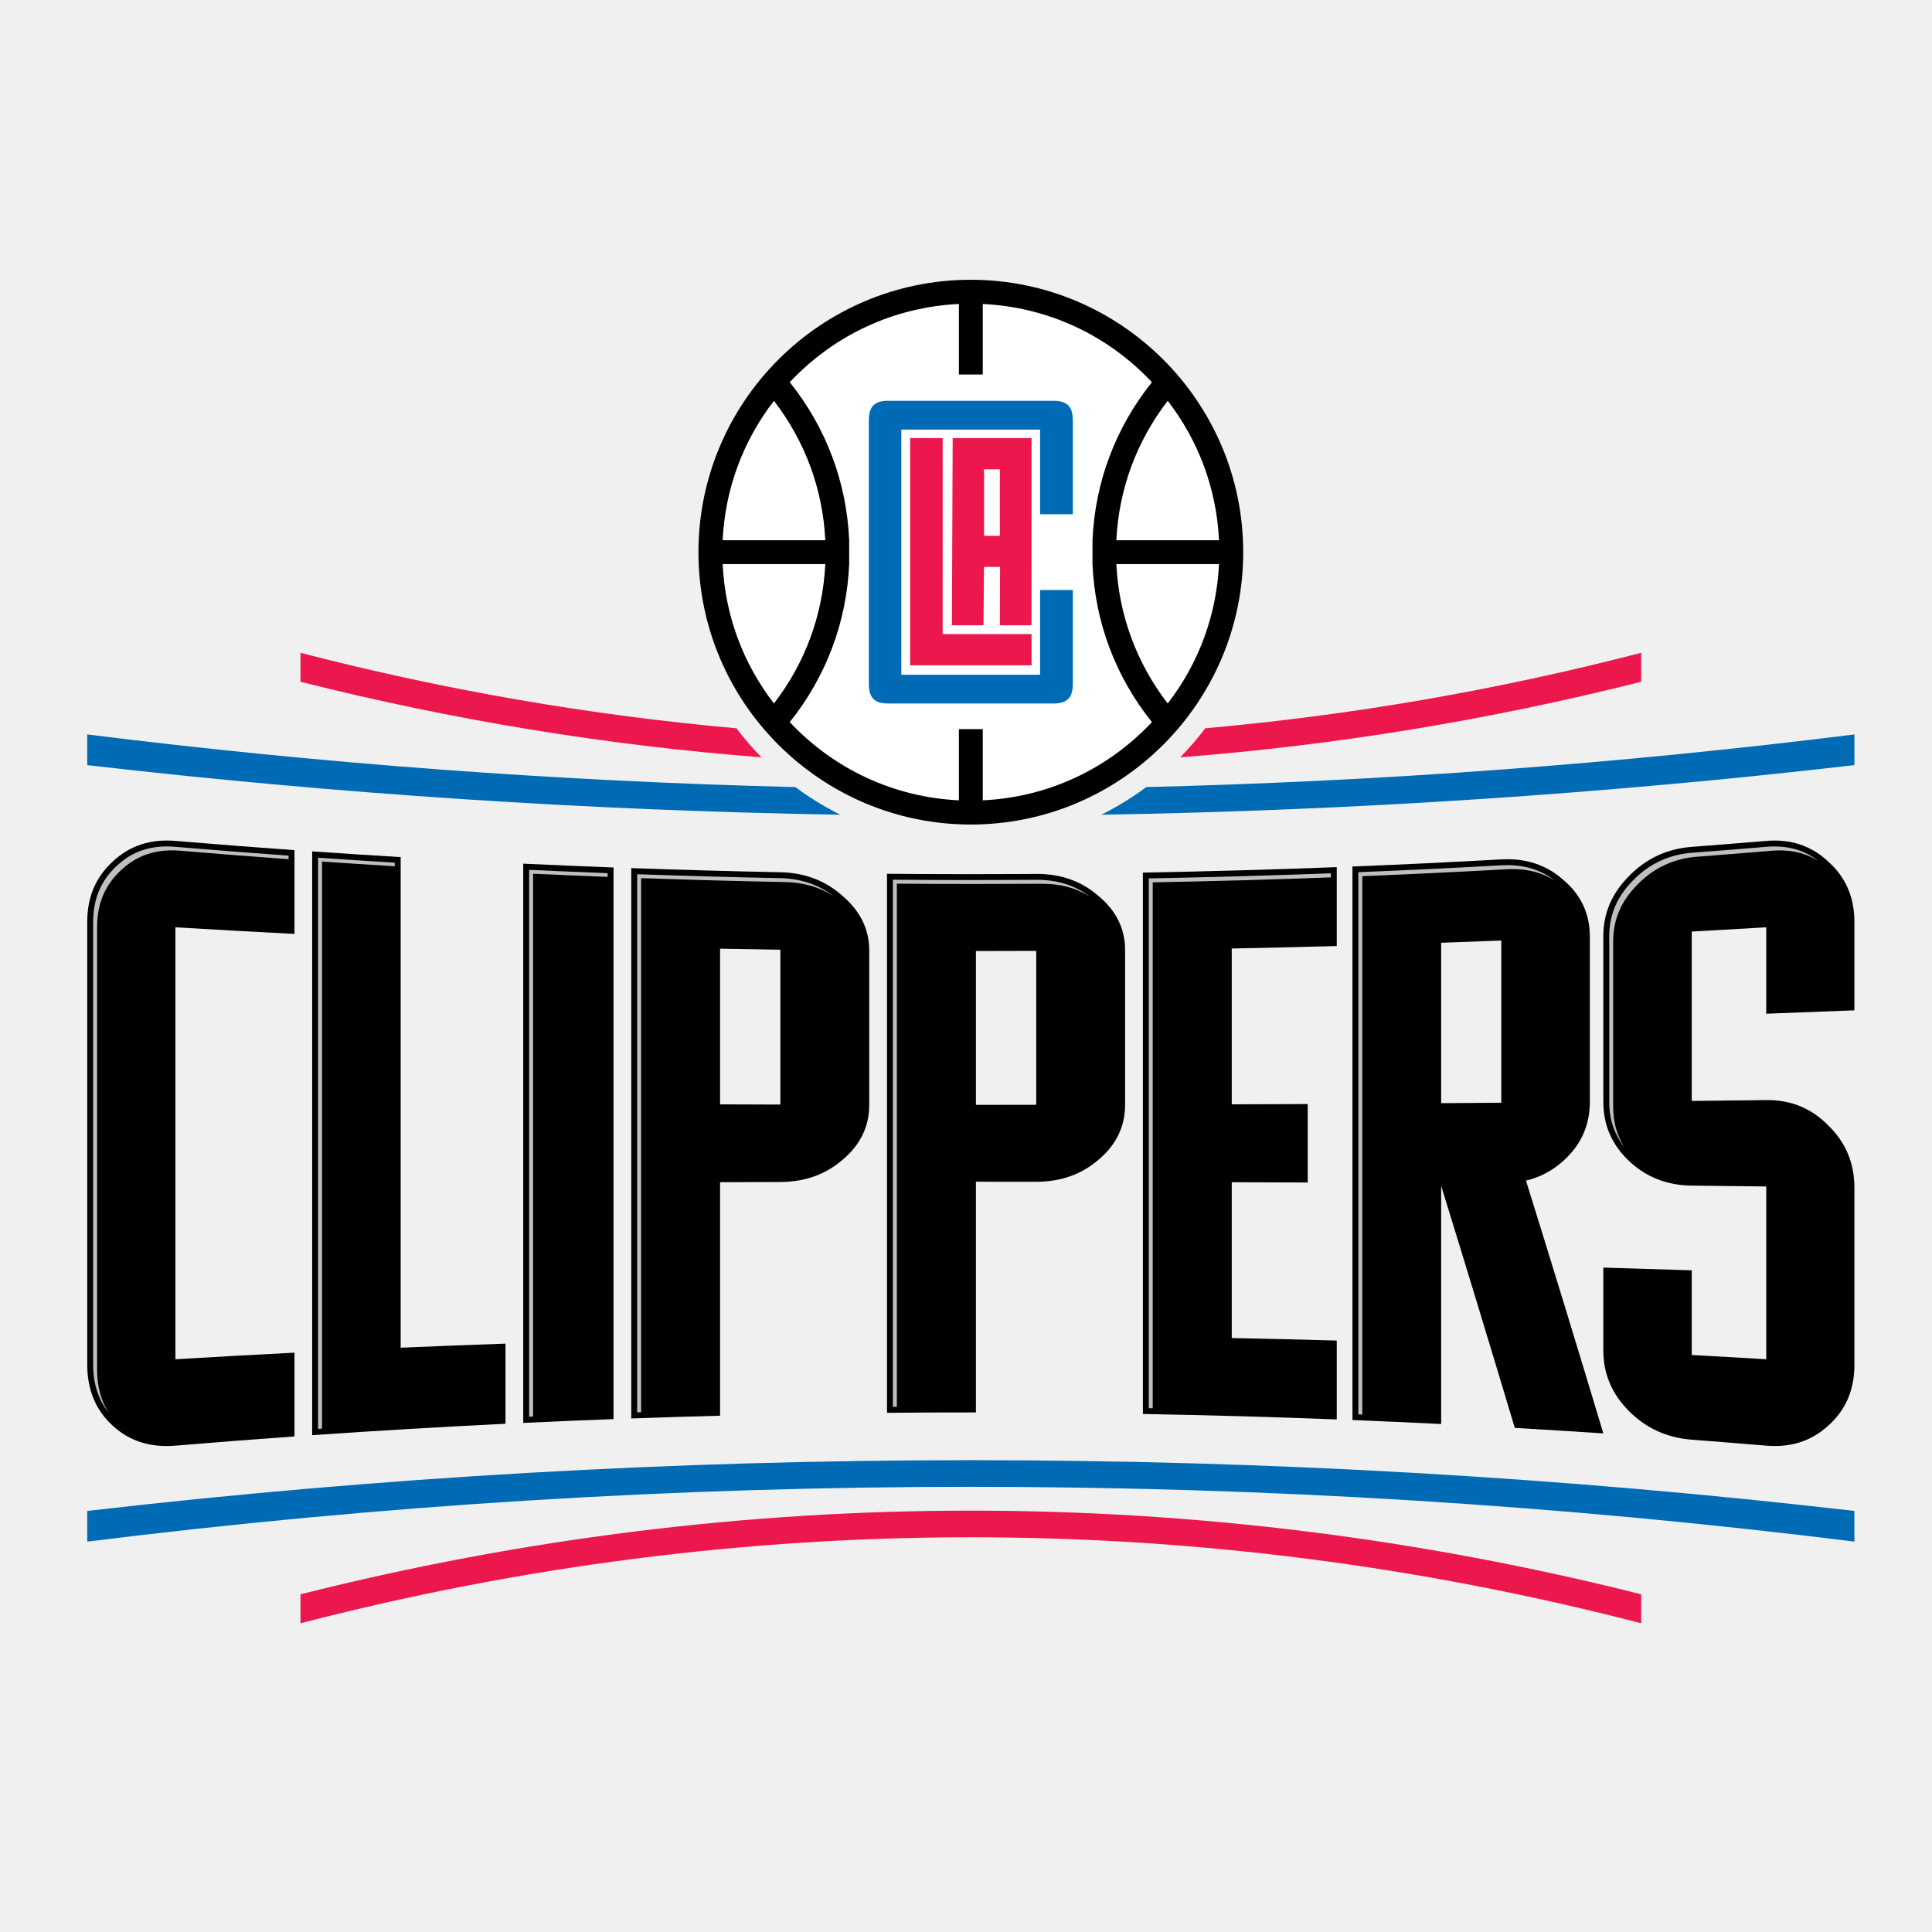
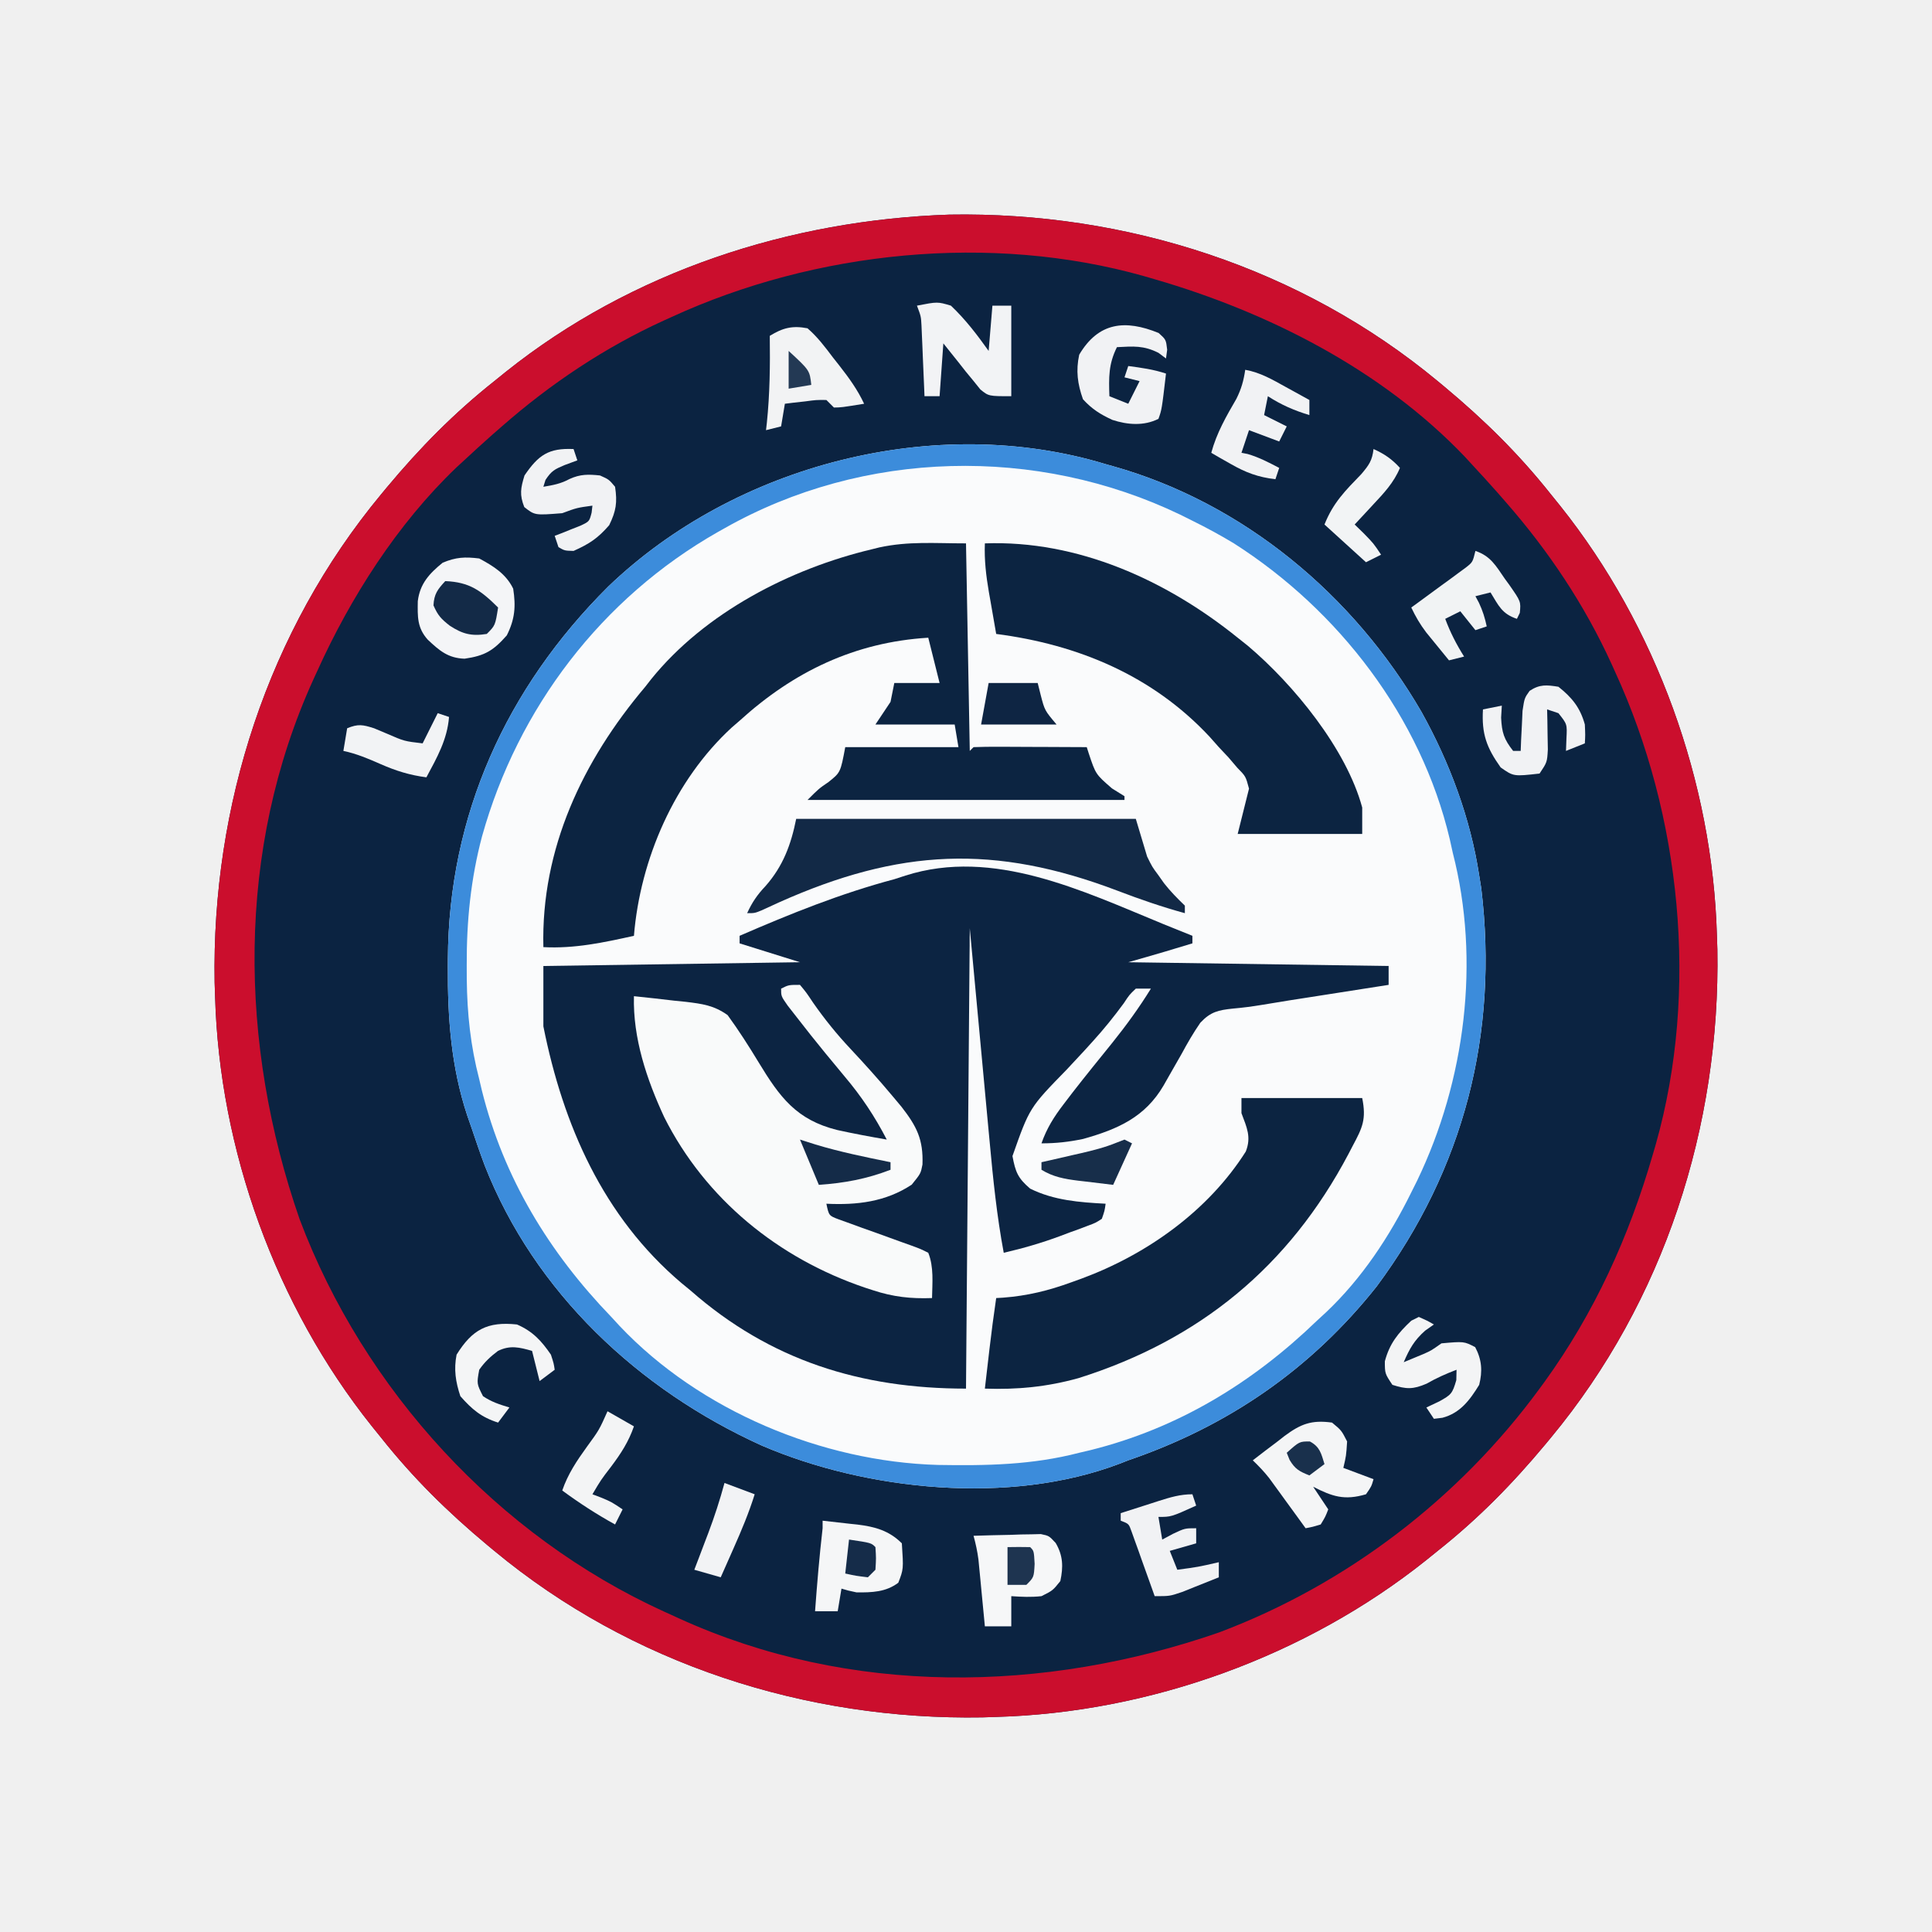
- <svg xmlns="http://www.w3.org/2000/svg" version="1.1" id="Layer_1" x="0px" y="0px" width="400px" height="400px" viewBox="0 0 400 400" enable-background="new 0 0 400 400" xml:space="preserve">
-   <g>
-     <path d="M23.341,178.375c-3.52,3.212-5.281,7.39-5.275,12.456v91.746c0.002,5.169,1.757,9.388,5.275,12.602   c3.508,3.223,7.846,4.563,12.979,4.13c8.208-0.688,16.424-1.328,24.649-1.912v-17.342c-8.225,0.419-16.441,0.873-24.649,1.367   c0-29.811,0-59.624,0-89.434c8.208,0.494,16.424,0.949,24.649,1.368v-17.342c-8.225-0.585-16.441-1.224-24.649-1.912   C31.189,173.667,26.856,175.061,23.341,178.375" />
-     <path d="M82.955,177.455c-6.109-0.366-12.218-0.761-18.323-1.184V297.14c13.326-0.925,26.668-1.714,40.024-2.366v-16.592   c-7.238,0.256-14.473,0.534-21.701,0.843V177.455z" />
-     <path d="M108.331,294.599c6.227-0.292,12.459-0.556,18.693-0.789c0-38.07,0-76.142,0-114.208   c-6.234-0.234-12.466-0.498-18.693-0.791V294.599z" />
-     <path d="M161.564,180.59c-10.292-0.205-20.584-0.491-30.865-0.857v113.942c6.127-0.219,12.257-0.407,18.386-0.569v-48.345   c4.161-0.016,8.317-0.027,12.479-0.042c5.082-0.014,9.392-1.567,12.938-4.646c3.635-3.078,5.471-6.858,5.465-11.346v-31.905   c0-4.4-1.83-8.151-5.465-11.276C170.958,182.345,166.641,180.69,161.564,180.59 M161.564,228.688   c-4.161-0.013-8.321-0.025-12.479-0.042v-32.23c4.161,0.079,8.317,0.146,12.479,0.208V228.688z" />
-     <path d="M323.719,240.292c3.627-3.265,5.438-7.321,5.441-12.142v-34.217c0.002-4.726-1.811-8.653-5.441-11.712   c-3.533-3.169-7.824-4.571-12.892-4.292c-10.265,0.573-20.536,1.064-30.817,1.474v114.601c6.125,0.244,12.248,0.52,18.367,0.819   v-49.321c5.086,16.481,10.166,33.174,15.246,50.133c6.114,0.35,12.226,0.729,18.331,1.134c-5.334-17.763-10.67-35.17-16.011-52.326   C318.838,243.717,321.451,242.387,323.719,240.292 M298.377,195.191c4.151-0.146,8.304-0.304,12.45-0.465   c-0.002,11.191-0.002,22.389,0,33.583c-4.146,0.033-8.299,0.064-12.45,0.092V195.191z" />
-     <path d="M214.54,180.936c-10.3,0.07-20.596,0.059-30.894-0.03v111.599c6.136-0.054,12.27-0.081,18.406-0.076v-47.764   c4.163,0,8.324,0.002,12.487,0.008c5.079,0.003,9.392-1.523,12.94-4.599c3.646-3.073,5.461-6.865,5.461-11.366   c0-10.663,0-21.325,0-31.988c0-4.416-1.822-8.14-5.461-11.171C223.93,182.426,219.621,180.898,214.54,180.936 M214.54,228.738   c-4.163,0.002-8.322,0.006-12.487,0.006v-31.843c4.163-0.002,8.324-0.009,12.487-0.032V228.738z" />
-     <path d="M236.621,292.748c13.389,0.242,26.771,0.616,40.141,1.131v-16.335c-7.243-0.202-14.491-0.37-21.743-0.512v-32.261   c4.158,0.018,11.58,0.034,15.732,0.052c0.002-5.412,0.002-10.826,0-16.239c-4.152,0.021-11.574,0.038-15.732,0.055v-32.261   c7.254-0.142,14.5-0.312,21.743-0.511v-16.336c-13.369,0.512-26.754,0.889-40.141,1.131   C236.621,218.024,236.621,255.385,236.621,292.748" />
-     <path d="M383.935,209.182v-18.351c-0.003-5.07-1.806-9.244-5.417-12.444c-3.515-3.317-7.796-4.706-12.834-4.285   c-5.14,0.429-10.279,0.841-15.425,1.231c-5.149,0.391-9.484,2.432-13.011,6.073c-3.53,3.548-5.293,7.664-5.295,12.395v34.323   c0,4.83,1.767,8.877,5.295,12.223c3.526,3.343,7.867,5.069,13.011,5.123c5.146,0.056,10.287,0.117,15.425,0.177   c0,11.926,0,23.849,0,35.774c-5.14-0.311-10.279-0.601-15.425-0.88v-17.535c-6.096-0.198-12.198-0.385-18.306-0.561v17.162   c0,4.829,1.767,8.981,5.295,12.532c3.526,3.553,7.867,5.544,13.011,5.934c5.146,0.392,10.287,0.802,15.425,1.234   c5.045,0.424,9.322-0.92,12.834-4.144c3.609-3.204,5.417-7.418,5.417-12.587V245.88c-0.003-5.07-1.806-9.388-5.417-12.872   c-3.515-3.59-7.796-5.307-12.834-5.246c-5.14,0.063-10.279,0.12-15.425,0.177V192.87c5.146-0.281,10.287-0.574,15.425-0.88   c0,5.959,0,11.922,0,17.885C371.773,209.653,377.855,209.423,383.935,209.182" />
-     <g>
-       <path fill="#BDBFC1" d="M37.327,176.135c7.226,0.608,14.769,1.196,22.418,1.751v-0.735c-7.817-0.56-15.732-1.177-23.528-1.831    c-0.573-0.051-1.14-0.075-1.683-0.075c-4.1,0-7.487,1.315-10.354,4.018c-3.253,2.969-4.896,6.858-4.893,11.567v91.746    c0.002,3.879,1.069,7.189,3.182,9.876c-1.57-2.493-2.364-5.438-2.367-8.788v-91.746c-0.005-4.787,1.668-8.744,4.979-11.768    c2.92-2.751,6.367-4.09,10.541-4.09C36.176,176.061,36.749,176.087,37.327,176.135" />
-       <path fill="#BDBFC1" d="M81.732,179.353v-0.747c-5.296-0.321-10.638-0.666-15.879-1.025v118.25l0.816-0.055v-117.4l0.146,0.012    C71.63,178.717,76.648,179.042,81.732,179.353" />
-       <path fill="#BDBFC1" d="M125.802,181.549v-0.772c-5.324-0.203-10.789-0.431-16.249-0.685v113.225l0.815-0.034V180.895l0.142,0.006    C115.466,181.13,120.61,181.348,125.802,181.549" />
-       <path fill="#BDBFC1" d="M162.632,182.627c3.699,0.075,7.003,1.028,9.859,2.842c-3.085-2.344-6.76-3.574-10.951-3.657    c-9.834-0.197-19.799-0.469-29.62-0.813v111.414l0.817-0.029V181.805l0.139,0.004C142.739,182.156,152.75,182.431,162.632,182.627    " />
-       <path fill="#BDBFC1" d="M313.161,179.933c3.318,0,6.207,0.782,8.76,2.384c-2.805-2.152-6.039-3.2-9.846-3.2    c-0.389,0-0.783,0.011-1.181,0.033c-9.728,0.543-19.704,1.023-29.661,1.428v112.253l0.815,0.035V181.405l0.131-0.005    c10.044-0.408,20.066-0.892,29.785-1.435C312.372,179.943,312.772,179.933,313.161,179.933" />
-       <path fill="#BDBFC1" d="M202.109,183.019c4.514,0,9.065-0.015,13.524-0.045h0.166c3.774,0,7.034,0.88,9.887,2.684    c-3.095-2.353-6.697-3.5-10.974-3.5h-0.165c-4.536,0.031-9.087,0.046-13.526,0.046c-5.303,0-10.738-0.022-16.151-0.065v109.132    l0.815-0.004V182.952l0.136,0.002C191.239,182.998,196.72,183.019,202.109,183.019" />
-       <path fill="#BDBFC1" d="M275.539,180.801c-12.463,0.471-25.146,0.826-37.696,1.062V291.55l0.816,0.015V182.683l0.134-0.002    c12.143-0.227,24.506-0.572,36.746-1.027V180.801z" />
-       <path fill="#BDBFC1" d="M366.849,176.136c0.55-0.045,1.102-0.07,1.638-0.07c3,0,5.637,0.717,7.985,2.178    c-2.607-2.013-5.591-2.994-9.073-2.994c-0.523,0-1.067,0.021-1.613,0.067c-5.116,0.43-10.309,0.846-15.433,1.234    c-4.797,0.362-8.91,2.282-12.226,5.704c-3.332,3.348-4.95,7.122-4.95,11.547v34.322c0,3.601,1.034,6.702,3.148,9.405    c-1.567-2.45-2.334-5.195-2.334-8.318v-34.324c0-4.496,1.647-8.336,5.026-11.735c3.365-3.47,7.536-5.417,12.402-5.783    C356.524,176.981,361.716,176.567,366.849,176.136" />
-     </g>
-     <path fill="#006BB5" d="M18.065,319.177c121.202-15.13,244.668-15.13,365.869,0v-6.354c-121.201-14.011-244.667-14.011-365.869,0   V319.177z" />
-     <path fill="#EC174C" d="M62.213,336.079c91.625-23.738,185.953-23.738,277.574,0v-5.995c-91.625-23.093-185.949-23.097-277.574,0   C62.216,332.083,62.216,334.079,62.213,336.079" />
-     <path fill="#006BB5" d="M164.668,162.955c-49.036-1.202-98.003-4.831-146.603-10.896v6.352   c51.68,5.975,103.771,9.391,155.921,10.271C170.701,167.045,167.582,165.133,164.668,162.955" />
-     <path fill="#006BB5" d="M237.332,162.955c-2.913,2.178-6.034,4.09-9.317,5.726c52.148-0.879,104.24-4.295,155.92-10.271v-6.352   C335.335,158.125,286.368,161.753,237.332,162.955" />
-     <path fill="#EC174C" d="M152.467,150.782c-30.247-2.693-60.393-7.892-90.253-15.626c0.002,2.002,0.002,3.997,0,5.997   c31.564,7.956,63.448,13.168,95.434,15.642C155.794,154.906,154.062,152.899,152.467,150.782" />
-     <path fill="#EC174C" d="M249.531,150.784c-1.594,2.117-3.328,4.122-5.18,6.01c31.985-2.473,63.872-7.687,95.436-15.642v-5.996   C309.927,142.892,279.778,148.091,249.531,150.784" />
-     <path fill="#FFFFFF" d="M144.605,114.317c0-31.147,25.249-56.396,56.396-56.396c31.145,0,56.393,25.249,56.393,56.396   s-25.248,56.396-56.393,56.396C169.854,170.713,144.605,145.464,144.605,114.317" />
-     <path d="M200.999,57.923c-31.094,0-56.393,25.299-56.393,56.396c0,31.094,25.299,56.393,56.393,56.393   c31.098,0,56.396-25.299,56.396-56.393C257.395,83.222,232.097,57.923,200.999,57.923 M241.766,82.984   c6.451,8.371,10.114,18.333,10.617,28.862h-21.251C231.631,101.329,235.304,91.364,241.766,82.984 M160.236,82.984   c6.461,8.379,10.131,18.344,10.632,28.862h-21.25C150.118,101.318,153.784,91.355,160.236,82.984 M160.236,145.65   c-6.453-8.371-10.118-18.333-10.617-28.861h21.25C170.367,127.308,166.695,137.271,160.236,145.65 M203.472,165.699v-14.736h-4.943   v14.736c-13.387-0.637-25.801-6.378-35.02-16.195c7.534-9.406,11.784-20.707,12.305-32.715v-4.943   c-0.521-12.009-4.771-23.308-12.305-32.715c9.219-9.816,21.632-15.558,35.02-16.194v14.602h4.943V62.937   c13.387,0.636,25.802,6.375,35.021,16.194c-7.535,9.407-11.784,20.707-12.305,32.715v4.943c0.521,12.008,4.77,23.309,12.305,32.715   C229.273,159.323,216.858,165.063,203.472,165.699 M241.766,145.65c-6.462-8.379-10.135-18.344-10.634-28.861h21.251   C251.88,127.317,248.217,137.28,241.766,145.65" />
-     <polygon fill="#EC174C" points="188.437,90.697 188.437,137.747 213.573,137.747 213.573,131.278 195.164,131.278 195.164,90.697     " />
-     <path fill="#006BB5" d="M222.12,106.46V87.072c0-2.904-1.17-4.088-4.035-4.088h-34.218c-2.831,0-3.986,1.184-3.986,4.088v54.49   c0,2.905,1.156,4.088,3.986,4.088h34.218c2.865,0,4.035-1.184,4.035-4.088v-19.409h-6.78v17.547h-28.73V88.935h28.73v17.526H222.12   z" />
-     <path fill="#EC174C" d="M213.563,129.457l0.01-38.76h-16.332l-0.16,38.76h6.542l0.105-12.081h3.325l-0.048,12.081H213.563z    M207.008,110.928h-3.277V97.165h3.277V110.928z" />
-   </g>
+ <svg xmlns="http://www.w3.org/2000/svg" version="1.1" width="512" height="512">
+   <path d="M0 0 C46.839 -0.803 93.185 14.112 129.375 44.121 C129.968 44.613 130.562 45.105 131.173 45.611 C141.692 54.385 150.839 63.364 159.375 74.121 C160.603 75.641 160.603 75.641 161.855 77.191 C187.277 109.041 202.25 150.424 203.375 191.121 C203.415 192.317 203.455 193.514 203.496 194.746 C204.299 241.586 189.384 287.931 159.375 324.121 C158.637 325.011 158.637 325.011 157.885 325.919 C149.111 336.438 140.132 345.585 129.375 354.121 C128.362 354.94 127.349 355.758 126.305 356.602 C94.455 382.023 53.072 396.996 12.375 398.121 C11.179 398.161 9.982 398.201 8.75 398.242 C-38.089 399.045 -84.435 384.13 -120.625 354.121 C-121.218 353.629 -121.812 353.138 -122.423 352.631 C-132.942 343.857 -142.089 334.879 -150.625 324.121 C-151.444 323.108 -152.262 322.095 -153.105 321.051 C-178.527 289.201 -193.5 247.818 -194.625 207.121 C-194.665 205.925 -194.705 204.729 -194.746 203.496 C-195.549 156.657 -180.634 110.311 -150.625 74.121 C-149.887 73.231 -149.887 73.231 -149.135 72.323 C-140.361 61.804 -131.382 52.657 -120.625 44.121 C-119.612 43.303 -118.599 42.484 -117.555 41.641 C-84.245 15.053 -42.313 1.413 0 0 Z " fill="#0B2341" transform="translate(251.625,56.87891)" />
+   <path d="M0 0 C0.648 0.182 1.297 0.364 1.965 0.551 C36.617 10.304 65.774 34.768 83.688 65.625 C91.144 78.997 96.693 93.845 99 109 C99.273 110.696 99.273 110.696 99.551 112.426 C104.167 150.926 94.925 186.808 71.852 217.895 C54.449 239.852 32.43 254.956 6 264 C5.218 264.306 4.435 264.611 3.629 264.926 C-25.263 275.908 -63.203 272.097 -91.118 260.089 C-123.742 245.318 -151.333 219.544 -164.552 185.845 C-165.771 182.586 -166.896 179.299 -168 176 C-168.391 174.877 -168.781 173.754 -169.184 172.598 C-173.451 159.7 -174.388 146.767 -174.312 133.25 C-174.31 132.55 -174.308 131.851 -174.306 131.13 C-174.118 93.037 -158.853 59.372 -131.855 32.487 C-98.144 0.068 -45.027 -13.672 0 0 Z " fill="#FAFBFC" transform="translate(293,123)" />
+   <path d="M0 0 C2.601 1.067 5.208 2.117 7.821 3.157 C7.821 3.817 7.821 4.477 7.821 5.157 C6.3 5.616 4.779 6.075 3.258 6.532 C2.411 6.788 1.564 7.043 0.692 7.306 C-2.592 8.28 -5.886 9.217 -9.179 10.157 C13.591 10.487 36.361 10.817 59.821 11.157 C59.821 12.807 59.821 14.457 59.821 16.157 C58.722 16.329 57.623 16.5 56.491 16.677 C52.372 17.319 48.253 17.965 44.135 18.611 C42.36 18.889 40.585 19.167 38.81 19.443 C37.951 19.577 37.092 19.711 36.207 19.849 C35.36 19.981 34.512 20.113 33.639 20.249 C31.151 20.643 28.666 21.056 26.181 21.47 C23.64 21.89 21.175 22.214 18.604 22.437 C14.709 22.847 12.639 23.28 9.918 26.198 C8.066 28.879 6.49 31.602 4.946 34.47 C3.867 36.363 2.787 38.255 1.703 40.146 C0.951 41.47 0.951 41.47 0.184 42.821 C-4.708 51.204 -11.928 54.401 -21.113 56.982 C-24.919 57.779 -28.273 58.157 -32.179 58.157 C-30.775 54.147 -28.881 51.152 -26.304 47.782 C-25.507 46.737 -24.709 45.692 -23.886 44.615 C-20.462 40.213 -16.944 35.885 -13.439 31.548 C-9.731 26.93 -6.295 22.2 -3.179 17.157 C-4.499 17.157 -5.819 17.157 -7.179 17.157 C-8.891 18.79 -8.891 18.79 -10.367 21.032 C-12.95 24.552 -15.618 27.862 -18.554 31.095 C-19.691 32.348 -19.691 32.348 -20.851 33.626 C-22.393 35.302 -23.945 36.969 -25.508 38.626 C-35.339 48.698 -35.339 48.698 -39.867 61.532 C-39.066 65.756 -38.451 67.365 -35.179 70.157 C-28.873 73.285 -22.114 73.782 -15.179 74.157 C-15.445 76.042 -15.445 76.042 -16.179 78.157 C-17.818 79.222 -17.818 79.222 -19.933 80.009 C-20.706 80.303 -21.479 80.597 -22.275 80.9 C-23.089 81.191 -23.903 81.482 -24.742 81.782 C-25.529 82.082 -26.316 82.381 -27.127 82.689 C-32.084 84.536 -37.026 85.965 -42.179 87.157 C-44.001 77.419 -45.003 67.652 -45.906 57.798 C-46.043 56.341 -46.18 54.884 -46.317 53.427 C-46.817 48.087 -47.311 42.747 -47.804 37.407 C-49.475 19.464 -49.475 19.464 -51.179 1.157 C-51.509 41.417 -51.839 81.677 -52.179 123.157 C-79.968 123.157 -104.049 115.723 -125.179 97.157 C-125.985 96.495 -126.791 95.832 -127.621 95.15 C-148.362 77.557 -158.948 53.314 -164.179 27.157 C-164.179 21.877 -164.179 16.597 -164.179 11.157 C-141.739 10.827 -119.299 10.497 -96.179 10.157 C-101.459 8.507 -106.739 6.857 -112.179 5.157 C-112.179 4.497 -112.179 3.837 -112.179 3.157 C-98.688 -2.695 -85.395 -8.062 -71.179 -11.843 C-70.204 -12.16 -69.228 -12.477 -68.222 -12.803 C-44.943 -20.234 -21.271 -8.732 0 0 Z " fill="#0C2442" transform="translate(308.1794,244.8425)" />
+   <path d="M0 0 C46.839 -0.803 93.185 14.112 129.375 44.121 C129.968 44.613 130.562 45.105 131.173 45.611 C141.692 54.385 150.839 63.364 159.375 74.121 C160.603 75.641 160.603 75.641 161.855 77.191 C187.277 109.041 202.25 150.424 203.375 191.121 C203.415 192.317 203.455 193.514 203.496 194.746 C204.299 241.586 189.384 287.931 159.375 324.121 C158.637 325.011 158.637 325.011 157.885 325.919 C149.111 336.438 140.132 345.585 129.375 354.121 C128.362 354.94 127.349 355.758 126.305 356.602 C94.455 382.023 53.072 396.996 12.375 398.121 C11.179 398.161 9.982 398.201 8.75 398.242 C-38.089 399.045 -84.435 384.13 -120.625 354.121 C-121.218 353.629 -121.812 353.138 -122.423 352.631 C-132.942 343.857 -142.089 334.879 -150.625 324.121 C-151.444 323.108 -152.262 322.095 -153.105 321.051 C-178.527 289.201 -193.5 247.818 -194.625 207.121 C-194.665 205.925 -194.705 204.729 -194.746 203.496 C-195.549 156.657 -180.634 110.311 -150.625 74.121 C-149.887 73.231 -149.887 73.231 -149.135 72.323 C-140.361 61.804 -131.382 52.657 -120.625 44.121 C-119.612 43.303 -118.599 42.484 -117.555 41.641 C-84.245 15.053 -42.313 1.413 0 0 Z M-73.625 27.121 C-74.281 27.417 -74.938 27.713 -75.614 28.018 C-91.288 35.159 -105.684 44.769 -118.625 56.121 C-119.485 56.871 -120.345 57.622 -121.23 58.395 C-123.725 60.606 -126.183 62.851 -128.625 65.121 C-129.29 65.732 -129.955 66.343 -130.641 66.973 C-146.307 81.939 -158.759 101.464 -167.625 121.121 C-167.927 121.779 -168.23 122.436 -168.542 123.114 C-189.146 168.378 -188.331 219.859 -172.223 266.23 C-155.16 311.533 -119.738 350.122 -75.614 370.224 C-74.957 370.52 -74.301 370.816 -73.625 371.121 C-72.967 371.424 -72.31 371.726 -71.632 372.038 C-26.368 392.642 25.113 391.827 71.484 375.719 C105.268 362.995 135.075 340.194 156.375 311.121 C156.791 310.555 157.207 309.988 157.636 309.405 C170.941 291.019 180.07 270.857 186.375 249.121 C186.645 248.194 186.916 247.266 187.194 246.311 C198.665 205.739 193.877 159.173 176.375 121.121 C176.079 120.465 175.783 119.809 175.478 119.132 C168.337 103.458 158.727 89.062 147.375 76.121 C146.625 75.261 145.875 74.401 145.102 73.516 C142.89 71.021 140.645 68.563 138.375 66.121 C137.764 65.456 137.153 64.791 136.523 64.105 C114.563 41.117 84.519 25.865 54.375 17.121 C52.984 16.716 52.984 16.716 51.565 16.302 C10.992 4.831 -35.573 9.62 -73.625 27.121 Z " fill="#CB0E2D" transform="translate(251.625,56.87891)" />
+   <path d="M0 0 C0.33 18.15 0.66 36.3 1 55 C1.33 54.67 1.66 54.34 2 54 C4.219 53.912 6.44 53.893 8.66 53.902 C9.657 53.904 9.657 53.904 10.674 53.907 C12.803 53.912 14.933 53.925 17.062 53.938 C18.503 53.943 19.944 53.947 21.385 53.951 C24.923 53.962 28.462 53.979 32 54 C32.174 54.543 32.348 55.087 32.527 55.647 C34.37 61.19 34.37 61.19 38.688 64.938 C39.781 65.618 40.874 66.299 42 67 C42 67.33 42 67.66 42 68 C14.28 68 -13.44 68 -42 68 C-39 65 -39 65 -36.438 63.25 C-33.26 60.709 -33.26 60.709 -32 54 C-22.1 54 -12.2 54 -2 54 C-2.495 51.03 -2.495 51.03 -3 48 C-9.93 48 -16.86 48 -24 48 C-22.68 46.02 -21.36 44.04 -20 42 C-19.67 40.35 -19.34 38.7 -19 37 C-15.04 37 -11.08 37 -7 37 C-7.99 33.04 -8.98 29.08 -10 25 C-29.47 26.18 -45.712 34.007 -60 47 C-60.694 47.601 -61.387 48.201 -62.102 48.82 C-77.261 62.771 -86.337 83.713 -88 104 C-96.04 105.78 -103.71 107.436 -112 107 C-112.652 80.921 -101.566 57.581 -85 38 C-84.483 37.337 -83.966 36.675 -83.434 35.992 C-69.214 18.387 -46.643 6.722 -24.938 1.562 C-24.279 1.398 -23.621 1.234 -22.943 1.065 C-15.133 -0.605 -8.361 0 0 0 Z " fill="#0C2441" transform="translate(256,144)" />
+   <path d="M0 0 C0.648 0.182 1.297 0.364 1.965 0.551 C36.617 10.304 65.774 34.768 83.688 65.625 C91.144 78.997 96.693 93.845 99 109 C99.273 110.696 99.273 110.696 99.551 112.426 C104.167 150.926 94.925 186.808 71.852 217.895 C54.449 239.852 32.43 254.956 6 264 C5.218 264.306 4.435 264.611 3.629 264.926 C-25.263 275.908 -63.203 272.097 -91.118 260.089 C-123.742 245.318 -151.333 219.544 -164.552 185.845 C-165.771 182.586 -166.896 179.299 -168 176 C-168.391 174.877 -168.781 173.754 -169.184 172.598 C-173.451 159.7 -174.388 146.767 -174.312 133.25 C-174.31 132.55 -174.308 131.851 -174.306 131.13 C-174.118 93.037 -158.853 59.372 -131.855 32.487 C-98.144 0.068 -45.027 -13.672 0 0 Z M-101 17 C-101.584 17.328 -102.167 17.655 -102.769 17.993 C-133.583 35.512 -155.749 64.637 -165.25 98.625 C-168.249 109.91 -169.367 121.153 -169.312 132.812 C-169.309 134.036 -169.306 135.259 -169.302 136.519 C-169.192 145.704 -168.313 154.111 -166 163 C-165.658 164.458 -165.658 164.458 -165.309 165.945 C-159.508 189.215 -147.486 208.912 -131 226 C-130.272 226.791 -129.543 227.583 -128.793 228.398 C-107.518 250.897 -75.08 264.361 -44.453 265.223 C-31.617 265.444 -19.462 265.242 -7 262 C-6.028 261.772 -5.056 261.544 -4.055 261.309 C19.215 255.508 38.912 243.486 56 227 C56.791 226.272 57.583 225.543 58.398 224.793 C67.921 215.788 75.219 204.712 81 193 C81.513 191.973 82.026 190.945 82.555 189.887 C95.302 163.41 99.365 131.597 92 103 C91.6 101.188 91.6 101.188 91.191 99.34 C83.551 67.045 61.793 38.74 34 21 C30.407 18.827 26.765 16.858 23 15 C21.973 14.487 20.945 13.974 19.887 13.445 C-18.282 -4.931 -64.173 -3.85 -101 17 Z " fill="#3C8CDB" transform="translate(293,123)" />
+   <path d="M0 0 C1.656 1.984 1.656 1.984 3.5 4.75 C6.535 9.091 9.751 13.082 13.375 16.938 C17.195 21.017 20.913 25.151 24.5 29.438 C25.294 30.385 26.088 31.332 26.906 32.309 C30.968 37.53 32.711 40.99 32.465 47.629 C32 50 32 50 29.625 52.938 C22.72 57.519 15.08 58.391 7 58 C7.664 61.167 7.664 61.167 10.285 62.151 C11.272 62.506 12.26 62.861 13.277 63.227 C14.348 63.618 15.418 64.01 16.521 64.414 C18.212 65.013 18.212 65.013 19.938 65.625 C22.155 66.429 24.373 67.234 26.59 68.039 C27.578 68.392 28.567 68.745 29.586 69.108 C32 70 32 70 34 71 C35.518 74.796 35.067 78.988 35 83 C29.404 83.205 24.72 82.701 19.375 80.938 C18.343 80.603 18.343 80.603 17.29 80.261 C-5.653 72.515 -25.029 56.827 -35.97 35.071 C-40.612 25.053 -44.298 14.128 -44 3 C-40.433 3.36 -36.873 3.77 -33.312 4.188 C-32.305 4.289 -31.298 4.39 -30.26 4.494 C-25.876 5.029 -22.809 5.423 -19.172 8.016 C-16.215 12.079 -13.54 16.265 -10.938 20.562 C-5.36 29.746 -0.956 35.78 9.881 38.466 C14.233 39.429 18.609 40.236 23 41 C19.824 34.852 16.277 29.526 11.812 24.25 C10.668 22.868 9.525 21.485 8.383 20.102 C7.817 19.419 7.252 18.736 6.669 18.032 C4.125 14.935 1.644 11.792 -0.812 8.625 C-2.029 7.067 -2.029 7.067 -3.27 5.477 C-5 3 -5 3 -5 1 C-3 0 -3 0 0 0 Z " fill="#F9FAFA" transform="translate(212,261)" />
+   <path d="M0 0 C10.56 0 21.12 0 32 0 C33.128 5.64 32.061 7.839 29.5 12.625 C29.131 13.334 28.762 14.042 28.383 14.772 C12.595 44.689 -11.137 64.126 -43.203 74.223 C-51.526 76.536 -59.375 77.3 -68 77 C-67.689 74.312 -67.376 71.625 -67.062 68.938 C-66.975 68.185 -66.888 67.433 -66.799 66.658 C-66.265 62.094 -65.67 57.546 -65 53 C-64.393 52.965 -63.787 52.93 -63.162 52.893 C-56.72 52.401 -51.116 51.026 -45.062 48.812 C-43.753 48.341 -43.753 48.341 -42.417 47.859 C-25.144 41.483 -8.855 29.956 1.148 14.168 C2.663 10.311 1.415 7.796 0 4 C0 2.68 0 1.36 0 0 Z " fill="#0C2441" transform="translate(329,291)" />
+   <path d="M0 0 C24.649 -0.89 48.095 9.763 67 25 C67.887 25.705 68.774 26.41 69.688 27.137 C81.842 37.411 95.8 54.47 100 70 C100 72.31 100 74.62 100 77 C89.11 77 78.22 77 67 77 C67.99 73.04 68.98 69.08 70 65 C69.131 61.737 69.131 61.737 66.875 59.438 C66.112 58.542 65.349 57.646 64.562 56.723 C63.294 55.375 63.294 55.375 62 54 C61.175 53.071 60.35 52.141 59.5 51.184 C44.396 35.023 24.683 26.809 3 24 C2.494 21.126 1.995 18.251 1.5 15.375 C1.357 14.567 1.214 13.759 1.066 12.926 C0.321 8.561 -0.173 4.448 0 0 Z " fill="#0C2441" transform="translate(261,144)" />
+   <path d="M0 0 C29.7 0 59.4 0 90 0 C90.99 3.3 91.98 6.6 93 10 C94.355 12.75 94.355 12.75 95.938 14.875 C96.454 15.606 96.971 16.337 97.504 17.09 C99.183 19.233 101.039 21.115 103 23 C103 23.66 103 24.32 103 25 C96.932 23.337 91.058 21.309 85.188 19.062 C52.531 6.649 27.29 7.921 -4.475 22.105 C-6.034 22.812 -7.591 23.525 -9.144 24.246 C-11 25 -11 25 -13 25 C-11.699 22.144 -10.284 20.078 -8.125 17.812 C-3.475 12.526 -1.369 6.843 0 0 Z " fill="#122946" transform="translate(211,217)" />
+   <path d="M0 0 C3.782 2.036 7.095 4.085 9 8 C9.731 12.719 9.462 16.077 7.312 20.375 C3.743 24.426 1.511 25.781 -3.875 26.562 C-8.254 26.421 -10.552 24.432 -13.652 21.508 C-16.482 18.342 -16.334 15.4 -16.281 11.32 C-15.719 6.681 -13.199 3.972 -9.688 1.125 C-6.161 -0.351 -3.796 -0.466 0 0 Z " fill="#F4F5F7" transform="translate(127,148)" />
+   <path d="M0 0 C2.5 2.062 2.5 2.062 4 5 C3.75 8.812 3.75 8.812 3 12 C5.64 12.99 8.28 13.98 11 15 C10.438 16.938 10.438 16.938 9 19 C3.262 20.688 0.09 19.597 -5 17 C-3.02 19.97 -3.02 19.97 -1 23 C-1.75 24.938 -1.75 24.938 -3 27 C-5.078 27.629 -5.078 27.629 -7 28 C-7.759 26.952 -8.519 25.904 -9.301 24.824 C-10.305 23.445 -11.308 22.066 -12.312 20.688 C-13.062 19.652 -13.062 19.652 -13.826 18.596 C-14.313 17.929 -14.799 17.262 -15.301 16.574 C-15.746 15.962 -16.191 15.349 -16.65 14.718 C-17.994 13.007 -19.431 11.504 -21 10 C-18.826 8.312 -16.639 6.651 -14.438 5 C-13.524 4.285 -13.524 4.285 -12.592 3.555 C-8.327 0.395 -5.483 -0.758 0 0 Z " fill="#F4F5F6" transform="translate(353,377)" />
+   <path d="M0 0 C3.271 -0.116 6.541 -0.187 9.812 -0.25 C10.741 -0.284 11.67 -0.317 12.627 -0.352 C13.966 -0.371 13.966 -0.371 15.332 -0.391 C16.565 -0.422 16.565 -0.422 17.823 -0.454 C20 0 20 0 21.762 1.899 C23.735 5.248 23.802 8.236 23 12 C21 14.5 21 14.5 18 16 C15.238 16.306 12.795 16.189 10 16 C10 18.64 10 21.28 10 24 C7.69 24 5.38 24 3 24 C2.917 23.123 2.917 23.123 2.832 22.228 C2.579 19.568 2.321 16.909 2.062 14.25 C1.975 13.33 1.888 12.409 1.799 11.461 C1.712 10.571 1.625 9.682 1.535 8.766 C1.457 7.949 1.378 7.132 1.297 6.29 C1.017 4.129 0.576 2.1 0 0 Z " fill="#F6F7F8" transform="translate(258,407)" />
+   <path d="M0 0 C2.398 0.256 4.792 0.53 7.188 0.812 C7.861 0.883 8.535 0.953 9.229 1.025 C13.872 1.592 17.623 2.623 21 6 C21.448 12.835 21.448 12.835 20.062 16.438 C16.768 18.933 13.058 19.035 9 19 C6.715 18.512 6.715 18.512 5 18 C4.67 19.98 4.34 21.96 4 24 C2.02 24 0.04 24 -2 24 C-1.466 16.646 -0.841 9.325 0 2 C0 1.34 0 0.68 0 0 Z " fill="#F5F6F7" transform="translate(218,403)" />
+   <path d="M0 0 C5.461 -1.057 5.461 -1.057 9 0 C12.855 3.647 15.926 7.688 19 12 C19.33 8.04 19.66 4.08 20 0 C21.65 0 23.3 0 25 0 C25 7.92 25 15.84 25 24 C19 24 19 24 16.805 22.207 C16.168 21.417 15.531 20.627 14.875 19.812 C14.233 19.035 13.591 18.258 12.93 17.457 C12.293 16.646 11.656 15.835 11 15 C9.68 13.35 8.36 11.7 7 10 C6.67 14.62 6.34 19.24 6 24 C4.68 24 3.36 24 2 24 C1.975 23.38 1.95 22.759 1.924 22.12 C1.808 19.309 1.685 16.498 1.562 13.688 C1.523 12.711 1.484 11.735 1.443 10.729 C1.401 9.791 1.36 8.853 1.316 7.887 C1.28 7.023 1.243 6.159 1.205 5.268 C1.073 2.835 1.073 2.835 0 0 Z " fill="#F2F3F5" transform="translate(243,81)" />
+   <path d="M0 0 C2.638 2.285 4.657 4.969 6.75 7.75 C7.614 8.844 7.614 8.844 8.496 9.961 C11.024 13.202 13.25 16.266 15 20 C8.945 20.977 8.945 20.977 7 21 C6.34 20.34 5.68 19.68 5 19 C2.322 18.978 2.322 18.978 -0.625 19.375 C-1.628 19.486 -2.631 19.597 -3.664 19.711 C-4.435 19.806 -5.206 19.902 -6 20 C-6.33 21.98 -6.66 23.96 -7 26 C-8.32 26.33 -9.64 26.66 -11 27 C-10.928 26.368 -10.856 25.737 -10.781 25.086 C-9.981 17.374 -9.898 9.748 -10 2 C-6.549 -0.124 -4.008 -0.77 0 0 Z " fill="#F2F3F4" transform="translate(214,87)" />
+   <path d="M0 0 C1.938 1.75 1.938 1.75 2.25 4.438 C2.147 5.201 2.044 5.964 1.938 6.75 C1.278 6.255 0.618 5.76 -0.062 5.25 C-4.029 3.267 -6.666 3.526 -11.062 3.75 C-13.311 8.247 -13.229 11.829 -13.062 16.75 C-10.588 17.74 -10.588 17.74 -8.062 18.75 C-7.072 16.77 -6.082 14.79 -5.062 12.75 C-6.383 12.42 -7.702 12.09 -9.062 11.75 C-8.732 10.76 -8.402 9.77 -8.062 8.75 C-4.593 9.208 -1.389 9.641 1.938 10.75 C0.825 20.284 0.825 20.284 -0.062 22.75 C-3.928 24.683 -8.245 24.344 -12.262 23.031 C-15.445 21.572 -17.689 20.158 -20.062 17.562 C-21.504 13.507 -21.974 9.989 -21.062 5.75 C-15.966 -2.872 -8.895 -3.631 0 0 Z " fill="#F1F2F4" transform="translate(307.0625,88.25)" />
+   <path d="M0 0 C0.33 0.99 0.66 1.98 1 3 C-0.114 3.413 -1.228 3.825 -2.375 4.25 C-4.993 5.355 -5.835 5.749 -7.438 8.188 C-7.623 8.786 -7.809 9.384 -8 10 C-5.452 9.575 -3.34 9.187 -1.062 7.938 C1.792 6.64 3.898 6.677 7 7 C9.375 8.062 9.375 8.062 11 10 C11.625 14.141 11.284 16.422 9.438 20.188 C6.443 23.643 4.174 25.137 0 27 C-2.375 26.938 -2.375 26.938 -4 26 C-4.33 25.01 -4.66 24.02 -5 23 C-4.362 22.758 -3.724 22.515 -3.066 22.266 C-1.827 21.763 -1.827 21.763 -0.562 21.25 C0.673 20.763 0.673 20.763 1.934 20.266 C4.185 19.181 4.185 19.181 4.785 16.859 C4.856 16.246 4.927 15.632 5 15 C0.87 15.567 0.87 15.567 -3 17 C-10.268 17.577 -10.268 17.577 -13.062 15.375 C-14.354 12.103 -14.026 10.351 -13 7 C-9.29 1.559 -6.607 -0.294 0 0 Z " fill="#F1F2F4" transform="translate(152,119)" />
+   <path d="M0 0 C2.125 0.938 2.125 0.938 4 2 C2.855 2.804 2.855 2.804 1.688 3.625 C-1.229 6.202 -2.471 8.458 -4 12 C-2.907 11.546 -1.814 11.092 -0.688 10.625 C-0.073 10.37 0.542 10.115 1.176 9.852 C3.265 8.932 3.265 8.932 6 7 C11.968 6.467 11.968 6.467 14.938 8 C16.722 11.359 16.903 14.388 16 18 C13.51 22.046 10.97 25.48 6.262 26.723 C5.515 26.814 4.769 26.906 4 27 C3.34 26.01 2.68 25.02 2 24 C3.134 23.464 4.269 22.927 5.438 22.375 C8.546 20.633 8.891 20.377 9.938 16.75 C9.958 15.842 9.979 14.935 10 14 C7.201 15.07 4.668 16.191 2.062 17.688 C-1.546 19.234 -3.288 19.181 -7 18 C-9 15 -9 15 -9 11.75 C-7.746 7.047 -5.511 4.297 -2 1 C-1.34 0.67 -0.68 0.34 0 0 Z " fill="#F3F4F5" transform="translate(376,349)" />
+   <path d="M0 0 C3.612 2.873 5.773 5.539 7 10 C7.125 12.812 7.125 12.812 7 15 C5.35 15.66 3.7 16.32 2 17 C2.041 15.907 2.083 14.814 2.125 13.688 C2.321 9.911 2.321 9.911 0 7 C-0.99 6.67 -1.98 6.34 -3 6 C-2.977 6.976 -2.954 7.952 -2.93 8.957 C-2.903 10.865 -2.903 10.865 -2.875 12.812 C-2.852 14.077 -2.829 15.342 -2.805 16.645 C-3 20 -3 20 -5 23 C-11.893 23.778 -11.893 23.778 -15.312 21.375 C-19.033 16.138 -20.389 12.491 -20 6 C-18.35 5.67 -16.7 5.34 -15 5 C-15.062 6.052 -15.124 7.104 -15.188 8.188 C-14.992 12.161 -14.433 13.912 -12 17 C-11.34 17 -10.68 17 -10 17 C-9.944 15.536 -9.944 15.536 -9.887 14.043 C-9.821 12.771 -9.755 11.498 -9.688 10.188 C-9.629 8.923 -9.571 7.658 -9.512 6.355 C-9 3 -9 3 -7.637 1.082 C-4.953 -0.692 -3.129 -0.501 0 0 Z " fill="#F1F2F4" transform="translate(413,182)" />
+   <path d="M0 0 C3.975 0.698 7.266 2.629 10.75 4.562 C11.352 4.892 11.954 5.221 12.574 5.561 C14.052 6.37 15.526 7.184 17 8 C17 9.32 17 10.64 17 12 C12.947 10.775 9.556 9.301 6 7 C5.67 8.65 5.34 10.3 5 12 C6.98 12.99 8.96 13.98 11 15 C10.34 16.32 9.68 17.64 9 19 C6.36 18.01 3.72 17.02 1 16 C0.34 17.98 -0.32 19.96 -1 22 C-0.464 22.103 0.072 22.206 0.625 22.312 C3.625 23.181 6.238 24.556 9 26 C8.67 26.99 8.34 27.98 8 29 C3.402 28.461 0.132 27.234 -3.875 24.938 C-4.842 24.39 -5.809 23.842 -6.805 23.277 C-7.529 22.856 -8.254 22.434 -9 22 C-7.58 16.746 -5.051 12.357 -2.34 7.684 C-1.036 5.071 -0.421 2.874 0 0 Z " fill="#F1F2F4" transform="translate(330,98)" />
+   <path d="M0 0 C4.016 1.339 5.446 3.966 7.75 7.312 C8.174 7.895 8.598 8.477 9.035 9.076 C12.056 13.421 12.056 13.421 11.766 16.418 C11.513 16.94 11.26 17.462 11 18 C7 16.667 6.162 14.504 4 11 C2.68 11.33 1.36 11.66 0 12 C0.309 12.578 0.619 13.155 0.938 13.75 C1.926 15.843 2.517 17.745 3 20 C2.01 20.33 1.02 20.66 0 21 C-1.32 19.35 -2.64 17.7 -4 16 C-5.98 16.99 -5.98 16.99 -8 18 C-6.665 21.594 -5.04 24.755 -3 28 C-4.32 28.33 -5.64 28.66 -7 29 C-8.296 27.42 -9.587 25.836 -10.875 24.25 C-11.954 22.927 -11.954 22.927 -13.055 21.578 C-14.696 19.403 -15.836 17.437 -17 15 C-16.521 14.652 -16.041 14.304 -15.547 13.946 C-13.38 12.367 -11.221 10.778 -9.062 9.188 C-8.308 8.64 -7.553 8.093 -6.775 7.529 C-6.057 6.998 -5.338 6.466 -4.598 5.918 C-3.933 5.431 -3.268 4.944 -2.582 4.442 C-0.723 2.983 -0.723 2.983 0 0 Z " fill="#F1F3F4" transform="translate(391,146)" />
+   <path d="M0 0 C0.33 0.99 0.66 1.98 1 3 C-5.625 6 -5.625 6 -9 6 C-8.67 7.98 -8.34 9.96 -8 12 C-6.608 11.258 -6.608 11.258 -5.188 10.5 C-2 9 -2 9 1 9 C1 10.32 1 11.64 1 13 C-1.31 13.66 -3.62 14.32 -6 15 C-5.34 16.65 -4.68 18.3 -4 20 C1.551 19.256 1.551 19.256 7 18 C7 19.32 7 20.64 7 22 C4.92 22.842 2.836 23.673 0.75 24.5 C-0.41 24.964 -1.57 25.428 -2.766 25.906 C-6 27 -6 27 -10 27 C-10.202 26.43 -10.403 25.859 -10.611 25.272 C-11.525 22.699 -12.45 20.131 -13.375 17.562 C-13.692 16.665 -14.009 15.767 -14.336 14.842 C-14.645 13.988 -14.955 13.134 -15.273 12.254 C-15.556 11.463 -15.839 10.672 -16.13 9.858 C-16.852 7.815 -16.852 7.815 -19 7 C-19 6.34 -19 5.68 -19 5 C-16.397 4.161 -13.793 3.329 -11.188 2.5 C-10.081 2.142 -10.081 2.142 -8.951 1.777 C-5.867 0.801 -3.255 0 0 0 Z " fill="#F1F2F4" transform="translate(316,396)" />
+   <path d="M0 0 C4.133 1.785 6.476 4.304 9 8 C9.75 10.312 9.75 10.312 10 12 C8.68 12.99 7.36 13.98 6 15 C5.34 12.36 4.68 9.72 4 7 C0.644 6.041 -1.837 5.422 -5.059 7.023 C-7.072 8.554 -8.552 9.925 -10 12 C-10.672 15.712 -10.672 15.712 -9 19 C-6.693 20.549 -4.702 21.165 -2 22 C-2.99 23.32 -3.98 24.64 -5 26 C-9.438 24.605 -11.943 22.481 -15 19 C-16.252 15.245 -16.774 11.883 -16 8 C-11.874 1.36 -7.861 -0.833 0 0 Z " fill="#F4F5F6" transform="translate(137,351)" />
+   <path d="M0 0 C2.884 1.293 4.872 2.659 7 5 C5.385 8.899 2.721 11.713 -0.125 14.75 C-0.593 15.257 -1.061 15.763 -1.543 16.285 C-2.691 17.527 -3.845 18.764 -5 20 C-4.216 20.763 -3.433 21.526 -2.625 22.312 C0 25 0 25 2 28 C0.02 28.99 0.02 28.99 -2 30 C-5.63 26.7 -9.26 23.4 -13 20 C-10.671 14.176 -7.514 11.068 -3.215 6.621 C-1.192 4.227 -0.351 3.047 0 0 Z " fill="#F2F4F5" transform="translate(364,119)" />
+   <path d="M0 0 C3.465 1.98 3.465 1.98 7 4 C5.569 8.113 3.548 11.214 0.938 14.688 C-1.759 18.203 -1.759 18.203 -4 22 C-2.855 22.433 -2.855 22.433 -1.688 22.875 C1 24 1 24 4 26 C3.34 27.32 2.68 28.64 2 30 C-2.931 27.283 -7.463 24.333 -12 21 C-10.498 16.618 -8.127 13.097 -5.438 9.375 C-2.221 4.966 -2.221 4.966 0 0 Z " fill="#F3F4F5" transform="translate(161,374)" />
+   <path d="M0 0 C0.99 0.33 1.98 0.66 3 1 C2.524 7.028 -0.197 11.767 -3 17 C-7.413 16.42 -11.056 15.29 -15.125 13.5 C-18.4 12.066 -21.495 10.738 -25 10 C-24.67 8.02 -24.34 6.04 -24 4 C-21.104 2.812 -19.92 3.025 -16.871 3.996 C-15.738 4.472 -14.605 4.947 -13.438 5.438 C-8.863 7.427 -8.863 7.427 -4 8 C-2.68 5.36 -1.36 2.72 0 0 Z " fill="#F2F3F5" transform="translate(116,189)" />
+   <path d="M0 0 C2.64 0.99 5.28 1.98 8 3 C6.452 7.958 4.482 12.638 2.375 17.375 C2.05 18.111 1.725 18.847 1.391 19.605 C0.596 21.405 -0.202 23.203 -1 25 C-3.31 24.34 -5.62 23.68 -8 23 C-7.59 21.926 -7.18 20.852 -6.758 19.746 C-6.213 18.31 -5.669 16.874 -5.125 15.438 C-4.856 14.733 -4.586 14.029 -4.309 13.303 C-2.649 8.912 -1.227 4.531 0 0 Z " fill="#F2F3F5" transform="translate(192,393)" />
+   <path d="M0 0 C4.29 0 8.58 0 13 0 C13.268 1.073 13.536 2.145 13.812 3.25 C14.858 7.27 14.858 7.27 18 11 C11.4 11 4.8 11 -2 11 C-1.34 7.37 -0.68 3.74 0 0 Z " fill="#0E2543" transform="translate(262,181)" />
+   <path d="M0 0 C6.45 0.263 9.479 2.507 14 7 C13.25 11.75 13.25 11.75 11 14 C6.956 14.658 4.536 14.004 1.188 11.812 C-1.089 10.026 -1.938 9.141 -3.125 6.438 C-2.97 3.411 -2.03 2.192 0 0 Z " fill="#132A47" transform="translate(118,154)" />
+   <path d="M0 0 C0.66 0.33 1.32 0.66 2 1 C0.35 4.63 -1.3 8.26 -3 12 C-5.418 11.717 -7.834 11.424 -10.25 11.125 C-10.932 11.046 -11.614 10.968 -12.316 10.887 C-15.907 10.434 -18.893 9.906 -22 8 C-22 7.34 -22 6.68 -22 6 C-20.831 5.734 -19.662 5.469 -18.457 5.195 C-16.909 4.839 -15.361 4.482 -13.812 4.125 C-13.044 3.951 -12.275 3.777 -11.482 3.598 C-8.216 2.841 -5.185 2.076 -2.074 0.805 C-1.39 0.539 -0.705 0.274 0 0 Z " fill="#172E4A" transform="translate(298,302)" />
+   <path d="M0 0 C2.042 0.65 2.042 0.65 4.125 1.312 C10.661 3.285 17.314 4.642 24 6 C24 6.66 24 7.32 24 8 C17.625 10.449 11.814 11.52 5 12 C3.35 8.04 1.7 4.08 0 0 Z " fill="#142B48" transform="translate(212,302)" />
+   <path d="M0 0 C2 -0.043 4 -0.041 6 0 C7 1 7 1 7.188 4.438 C7 8 7 8 5 10 C3.35 10 1.7 10 0 10 C0 6.7 0 3.4 0 0 Z " fill="#1E3450" transform="translate(267,410)" />
+   <path d="M0 0 C5.875 0.875 5.875 0.875 7 2 C7.188 4.938 7.188 4.938 7 8 C6.34 8.66 5.68 9.32 5 10 C1.875 9.625 1.875 9.625 -1 9 C-0.67 6.03 -0.34 3.06 0 0 Z " fill="#152C49" transform="translate(225,408)" />
+   <path d="M0 0 C2.669 1.423 3.011 3.191 3.875 6 C2.555 6.99 1.235 7.98 -0.125 9 C-2.747 7.951 -3.919 7.351 -5.375 4.875 C-5.622 4.256 -5.87 3.638 -6.125 3 C-2.765 0 -2.765 0 0 0 Z " fill="#19304C" transform="translate(347.125,382)" />
+   <path d="M0 0 C5.571 5.143 5.571 5.143 6 9 C4.02 9.33 2.04 9.66 0 10 C0 6.7 0 3.4 0 0 Z " fill="#233954" transform="translate(209,93)" />
</svg>
